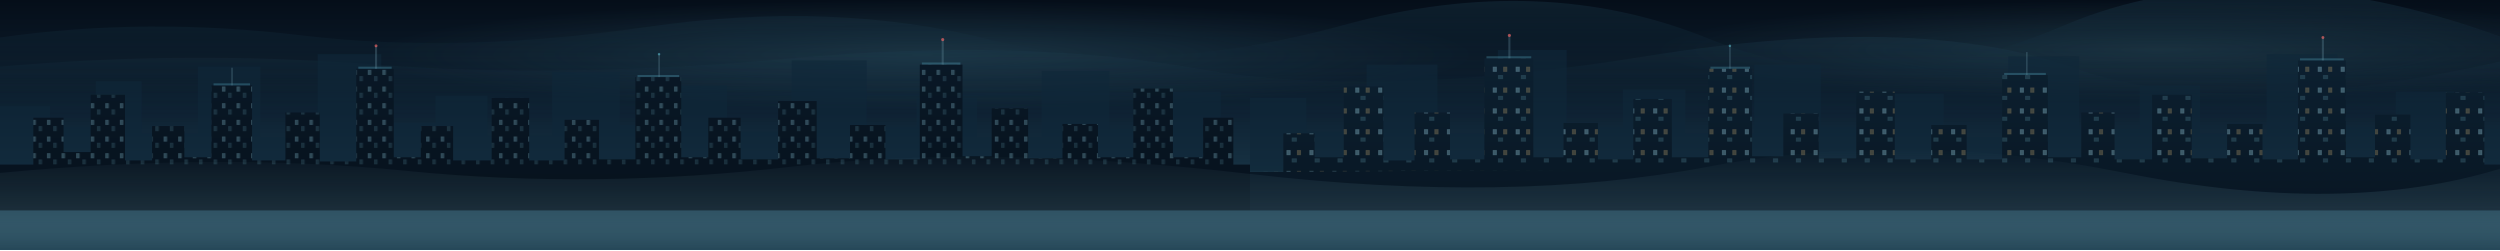
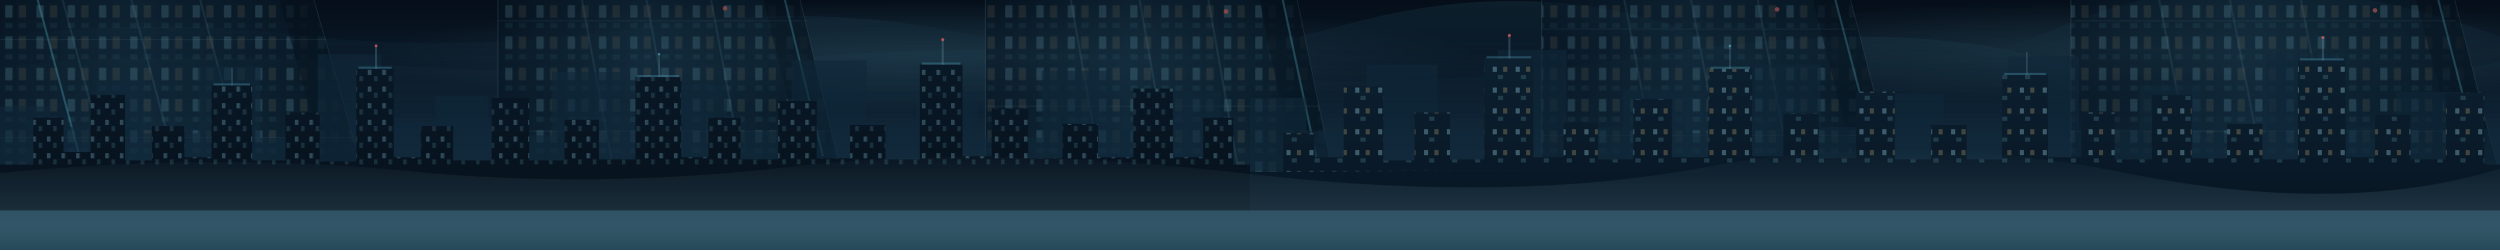
<svg xmlns="http://www.w3.org/2000/svg" width="2400" height="240" viewBox="0 0 2400 240">
  <defs>
    <linearGradient id="sky" x2="0" y2="1">
      <stop offset="0" stop-color="#050e19" />
      <stop offset=".45" stop-color="#0e2233" />
      <stop offset=".82" stop-color="#1c3b4c" />
      <stop offset="1" stop-color="#2c4e5e" />
    </linearGradient>
    <radialGradient id="halo1" cx=".37" cy=".22" r=".22">
      <stop stop-color="#69b8cf" stop-opacity=".18" />
      <stop offset="1" stop-color="#69b8cf" stop-opacity="0" />
    </radialGradient>
    <radialGradient id="halo2" cx=".86" cy=".20" r=".20">
      <stop stop-color="#7fd4e6" stop-opacity=".14" />
      <stop offset="1" stop-color="#7fd4e6" stop-opacity="0" />
    </radialGradient>
    <linearGradient id="cloud" x2="0" y2="1">
      <stop stop-color="#23485c" stop-opacity=".34" />
      <stop offset="1" stop-color="#0a1b29" stop-opacity=".04" />
    </linearGradient>
    <linearGradient id="farB" x2="0" y2="1">
      <stop stop-color="#0c2030" />
      <stop offset="1" stop-color="#081623" />
    </linearGradient>
    <linearGradient id="midFarB" x2="0" y2="1">
      <stop stop-color="#091826" />
      <stop offset="1" stop-color="#06111c" />
    </linearGradient>
    <linearGradient id="mist" x2="0" y2="1">
      <stop stop-color="#8dc6d8" stop-opacity="0" />
      <stop offset=".55" stop-color="#8dc6d8" stop-opacity=".14" />
      <stop offset="1" stop-color="#1c3d4f" stop-opacity=".42" />
    </linearGradient>
    <pattern id="winCool" width="14" height="16" patternUnits="userSpaceOnUse">
      <rect x="3" y="3" width="3.5" height="5" rx=".5" fill="#9bd8ea" opacity=".26" />
      <rect x="9" y="9" width="3.5" height="5" rx=".5" fill="#77bed3" opacity=".16" />
    </pattern>
    <pattern id="winMix" width="22" height="20" patternUnits="userSpaceOnUse">
      <rect x="3" y="4" width="4" height="5" rx=".5" fill="#a8dfee" opacity=".32" />
      <rect x="13" y="4" width="4" height="5" rx=".5" fill="#f0c783" opacity=".24" />
      <rect x="8" y="12" width="5" height="4" rx=".5" fill="#7dc5d8" opacity=".18" />
    </pattern>
+     <linearGradient id="scaleTowerGlass" x1="0" y1="0" x2="1" y2="0">
+       <stop offset="0" stop-color="#071522" />
+       <stop offset=".42" stop-color="#122c3d" />
+       <stop offset=".78" stop-color="#0a1d2b" />
+       <stop offset="1" stop-color="#04101a" />
+     </linearGradient>
+     <pattern id="scaleTowerWindows" width="30" height="30" patternUnits="userSpaceOnUse">
+       <rect x="5" y="5" width="7" height="12" rx=".7" fill="#9addec" opacity=".34" />
+       <rect x="18" y="5" width="7" height="12" rx=".7" fill="#e9c98b" opacity=".20" />
+       <rect x="5" y="22" width="7" height="5" rx=".5" fill="#6dc9df" opacity=".16" />
+       <rect x="18" y="22" width="7" height="5" rx=".5" fill="#8bd9e9" opacity=".12" />
+     </pattern>
  </defs>
  <rect width="2400" height="240" fill="url(#sky)" />
  <rect width="2400" height="240" fill="url(#halo1)" />
  <rect width="2400" height="240" fill="url(#halo2)" />
  <path d="M0 36Q140 16 290 34T620 26T950 38T1290 24T1640 37T1980 25T2400 35V92H0Z" fill="url(#cloud)" />
  <path d="M0 64Q180 48 360 62T760 56T1150 66T1580 54T1990 65T2400 59V118H0Z" fill="url(#cloud)" opacity=".7" />
+   <g id="tower-scale-cues" data-reference-height="30m" opacity=".62">
+     <g>
+       <path d="M-36 -180H250L350 171H-36Z" fill="url(#scaleTowerGlass)" stroke="#6e9fb1" stroke-opacity=".30" />
+       <path d="M-36 -180H250L350 171H-36Z" fill="url(#scaleTowerWindows)" opacity=".76" />
+       <path d="M250 -180L350 171H316L218 -180Z" fill="#04111c" opacity=".66" />
+       <path d="M12 -180L106 171M78 -180L172 171M144 -180L238 171" stroke="#8ac5d5" stroke-opacity=".17" stroke-width="2" />
+       <path d="M-36 -70H282M-36 38H313M-36 132H339" stroke="#8ac5d5" stroke-opacity=".13" />
+       <path d="M-12 -180L82 171" stroke="#6de1f3" stroke-opacity=".40" stroke-width="2" />
+       <path d="M-28 14h8m-8 6h8m-8 6h8" stroke="#f0c47a" stroke-opacity=".56" stroke-width="2" />
+     </g>
+     <g>
+       <path d="M478 -220H716L808 169H478Z" fill="url(#scaleTowerGlass)" stroke="#6e9fb1" stroke-opacity=".28" />
+       <path d="M478 -220H716L808 169H478Z" fill="url(#scaleTowerWindows)" opacity=".68" />
+       <path d="M716 -220L808 169H774L680 -220Z" fill="#04111c" opacity=".72" />
+       <path d="M518 -220L590 169M580 -220L652 169M642 -220L714 169" stroke="#8ac5d5" stroke-opacity=".15" stroke-width="2" />
+       <path d="M478 -90H748M478 20H775M478 126H798" stroke="#8ac5d5" stroke-opacity=".12" />
+       <path d="M700 -220L790 150" stroke="#6de1f3" stroke-opacity=".34" stroke-width="2" />
+       <circle cx="696" cy="8" r="2.2" fill="#f06a67" opacity=".78" />
+     </g>
+     <g>
+       <path d="M946 -250H1194L1280 170H946Z" fill="url(#scaleTowerGlass)" stroke="#6e9fb1" stroke-opacity=".28" />
+       <path d="M946 -250H1194L1280 170H946Z" fill="url(#scaleTowerWindows)" opacity=".72" />
+       <path d="M1194 -250L1280 170H1244L1158 -250Z" fill="#04111c" opacity=".72" />
+       <path d="M984 -250L1058 170M1050 -250L1124 170M1116 -250L1190 170" stroke="#8ac5d5" stroke-opacity=".16" stroke-width="2" />
+       <path d="M946 -120H1220M946 -12H1242M946 102H1266" stroke="#8ac5d5" stroke-opacity=".13" />
+       <path d="M1178 -250L1264 152" stroke="#6de1f3" stroke-opacity=".36" stroke-width="2" />
+       <circle cx="1177" cy="11" r="2.3" fill="#f06a67" opacity=".82" />
+     </g>
+     <g>
+       <path d="M1480 -205H1724L1820 170H1480Z" fill="url(#scaleTowerGlass)" stroke="#6e9fb1" stroke-opacity=".28" />
+       <path d="M1480 -205H1724L1820 170H1480Z" fill="url(#scaleTowerWindows)" opacity=".70" />
+       <path d="M1724 -205L1820 170H1784L1688 -205Z" fill="#04111c" opacity=".70" />
+       <path d="M1520 -205L1592 170M1584 -205L1656 170M1648 -205L1720 170" stroke="#8ac5d5" stroke-opacity=".15" stroke-width="2" />
+       <path d="M1480 -80H1756M1480 28H1782M1480 130H1808" stroke="#8ac5d5" stroke-opacity=".12" />
+       <path d="M1708 -205L1802 152" stroke="#6de1f3" stroke-opacity=".34" stroke-width="2" />
+       <circle cx="1706" cy="9" r="2.2" fill="#f06a67" opacity=".80" />
+     </g>
+     <g>
+       <path d="M1988 -220H2300L2400 170H1988Z" fill="url(#scaleTowerGlass)" stroke="#6e9fb1" stroke-opacity=".28" />
+       <path d="M1988 -220H2300L2400 170H1988Z" fill="url(#scaleTowerWindows)" opacity=".72" />
+       <path d="M2300 -220L2400 170H2364L2262 -220Z" fill="#04111c" opacity=".72" />
+       <path d="M2030 -220L2106 170M2098 -220L2174 170M2166 -220L2242 170" stroke="#8ac5d5" stroke-opacity=".15" stroke-width="2" />
+       <path d="M1988 -92H2330M1988 20H2358M1988 126H2386" stroke="#8ac5d5" stroke-opacity=".12" />
+       <path d="M2284 -220L2380 152" stroke="#6de1f3" stroke-opacity=".34" stroke-width="2" />
+       <circle cx="2280" cy="10" r="2.2" fill="#f06a67" opacity=".80" />
+     </g>
+   </g>
  <path d="M0 164V102H48V122H92V78H136V128H190V64H250V132H305V52H366V118H418V92H468V130H530V69H595V120H642V82H698V126H760V58H832V122H880V94H938V132H1000V68H1065V124H1120V88H1172V164ZM1200 164V94H1254V126H1312V62H1380V128H1438V48H1504V122H1558V86H1618V128H1684V62H1748V122H1802V90H1866V132H1928V54H1996V124H2054V82H2112V128H2176V52H2244V122H2300V88H2356V124H2400V164Z" fill="#0e2638" opacity=".62" />
  <path d="M0 158L32 158 32 113 61 113 61 146 87 146 87 91 120 91 120 154 146 154 146 121 177 121 177 151 203 151 203 82 242 82 242 154 274 154 274 108 307 108 307 155 342 155 342 66 378 66 378 151 404 151 404 121 435 121 435 154 472 154 472 94 508 94 508 154 542 154 542 115 575 115 575 153 610 153 610 74 654 74 654 151 680 151 680 113 711 113 711 153 747 153 747 97 784 97 784 152 816 152 816 120 850 120 850 153 883 153 883 62 924 62 924 150 952 150 952 104 987 104 987 152 1020 152 1020 119 1054 119 1054 151 1088 151 1088 85 1126 85 1126 151 1155 151 1155 113 1184 113 1184 158 1200 158V202H0Z" fill="url(#midFarB)" />
  <path d="M0 158L32 158 32 113 61 113 61 146 87 146 87 91 120 91 120 154 146 154 146 121 177 121 177 151 203 151 203 82 242 82 242 154 274 154 274 108 307 108 307 155 342 155 342 66 378 66 378 151 404 151 404 121 435 121 435 154 472 154 472 94 508 94 508 154 542 154 542 115 575 115 575 153 610 153 610 74 654 74 654 151 680 151 680 113 711 113 711 153 747 153 747 97 784 97 784 152 816 152 816 120 850 120 850 153 883 153 883 62 924 62 924 150 952 150 952 104 987 104 987 152 1020 152 1020 119 1054 119 1054 151 1088 151 1088 85 1126 85 1126 151 1155 151 1155 113 1184 113 1184 158 1200 158" fill="url(#winCool)" />
  <path d="M1200 165L1232 165 1232 128 1262 128 1262 151 1290 151 1290 83 1328 83 1328 154 1358 154 1358 108 1392 108 1392 153 1425 153 1425 56 1472 56 1472 151 1501 151 1501 118 1534 118 1534 153 1568 153 1568 95 1605 95 1605 151 1640 151 1640 66 1682 66 1682 150 1712 150 1712 109 1746 109 1746 152 1782 152 1782 88 1819 88 1819 153 1854 153 1854 120 1888 120 1888 153 1922 153 1922 72 1966 72 1966 151 1998 151 1998 108 2030 108 2030 153 2066 153 2066 91 2104 91 2104 152 2138 152 2138 119 2172 119 2172 153 2206 153 2206 58 2252 58 2252 151 2280 151 2280 110 2314 110 2314 153 2348 153 2348 89 2385 89 2385 158 2400 158V202H1200Z" fill="url(#farB)" />
  <path d="M1200 165L1232 165 1232 128 1262 128 1262 151 1290 151 1290 83 1328 83 1328 154 1358 154 1358 108 1392 108 1392 153 1425 153 1425 56 1472 56 1472 151 1501 151 1501 118 1534 118 1534 153 1568 153 1568 95 1605 95 1605 151 1640 151 1640 66 1682 66 1682 150 1712 150 1712 109 1746 109 1746 152 1782 152 1782 88 1819 88 1819 153 1854 153 1854 120 1888 120 1888 153 1922 153 1922 72 1966 72 1966 151 1998 151 1998 108 2030 108 2030 153 2066 153 2066 91 2104 91 2104 152 2138 152 2138 119 2172 119 2172 153 2206 153 2206 58 2252 58 2252 151 2280 151 2280 110 2314 110 2314 153 2348 153 2348 89 2385 89 2385 158 2400 158" fill="url(#winMix)" />
  <g fill="#5cb8d1" opacity=".28">
    <rect x="205" y="80" width="35" height="2" />
    <rect x="344" y="64" width="32" height="2" />
    <rect x="612" y="72" width="40" height="2" />
    <rect x="885" y="60" width="37" height="2" />
    <rect x="1427" y="54" width="43" height="2" />
    <rect x="1642" y="64" width="38" height="2" />
    <rect x="1924" y="70" width="40" height="2" />
    <rect x="2208" y="56" width="42" height="2" />
  </g>
  <g fill="#648d9e" opacity=".32">
    <path d="M222 65h1.5v17h-1.5zM360 44h2v22h-2zM632 52h1.5v22h-1.5zM904 38h2v24h-2zM1448 34h2v22h-2zM1660 44h1.5v22h-1.5zM1945 50h1.5v22h-1.5zM2229 36h2v22h-2z" />
  </g>
  <g fill="#f06464" opacity=".68">
    <circle cx="361" cy="44" r="1.4" />
    <circle cx="905" cy="38" r="1.5" />
    <circle cx="1449" cy="34" r="1.5" />
    <circle cx="2230" cy="36" r="1.4" />
  </g>
  <g fill="#6de0f2" opacity=".45">
    <circle cx="632.7" cy="52" r="1.2" />
    <circle cx="1660.7" cy="44" r="1.2" />
  </g>
  <path d="M0 166Q210 146 390 164T760 160T1200 167T1640 160T2040 166T2400 162V240H0Z" fill="url(#mist)" />
</svg>
